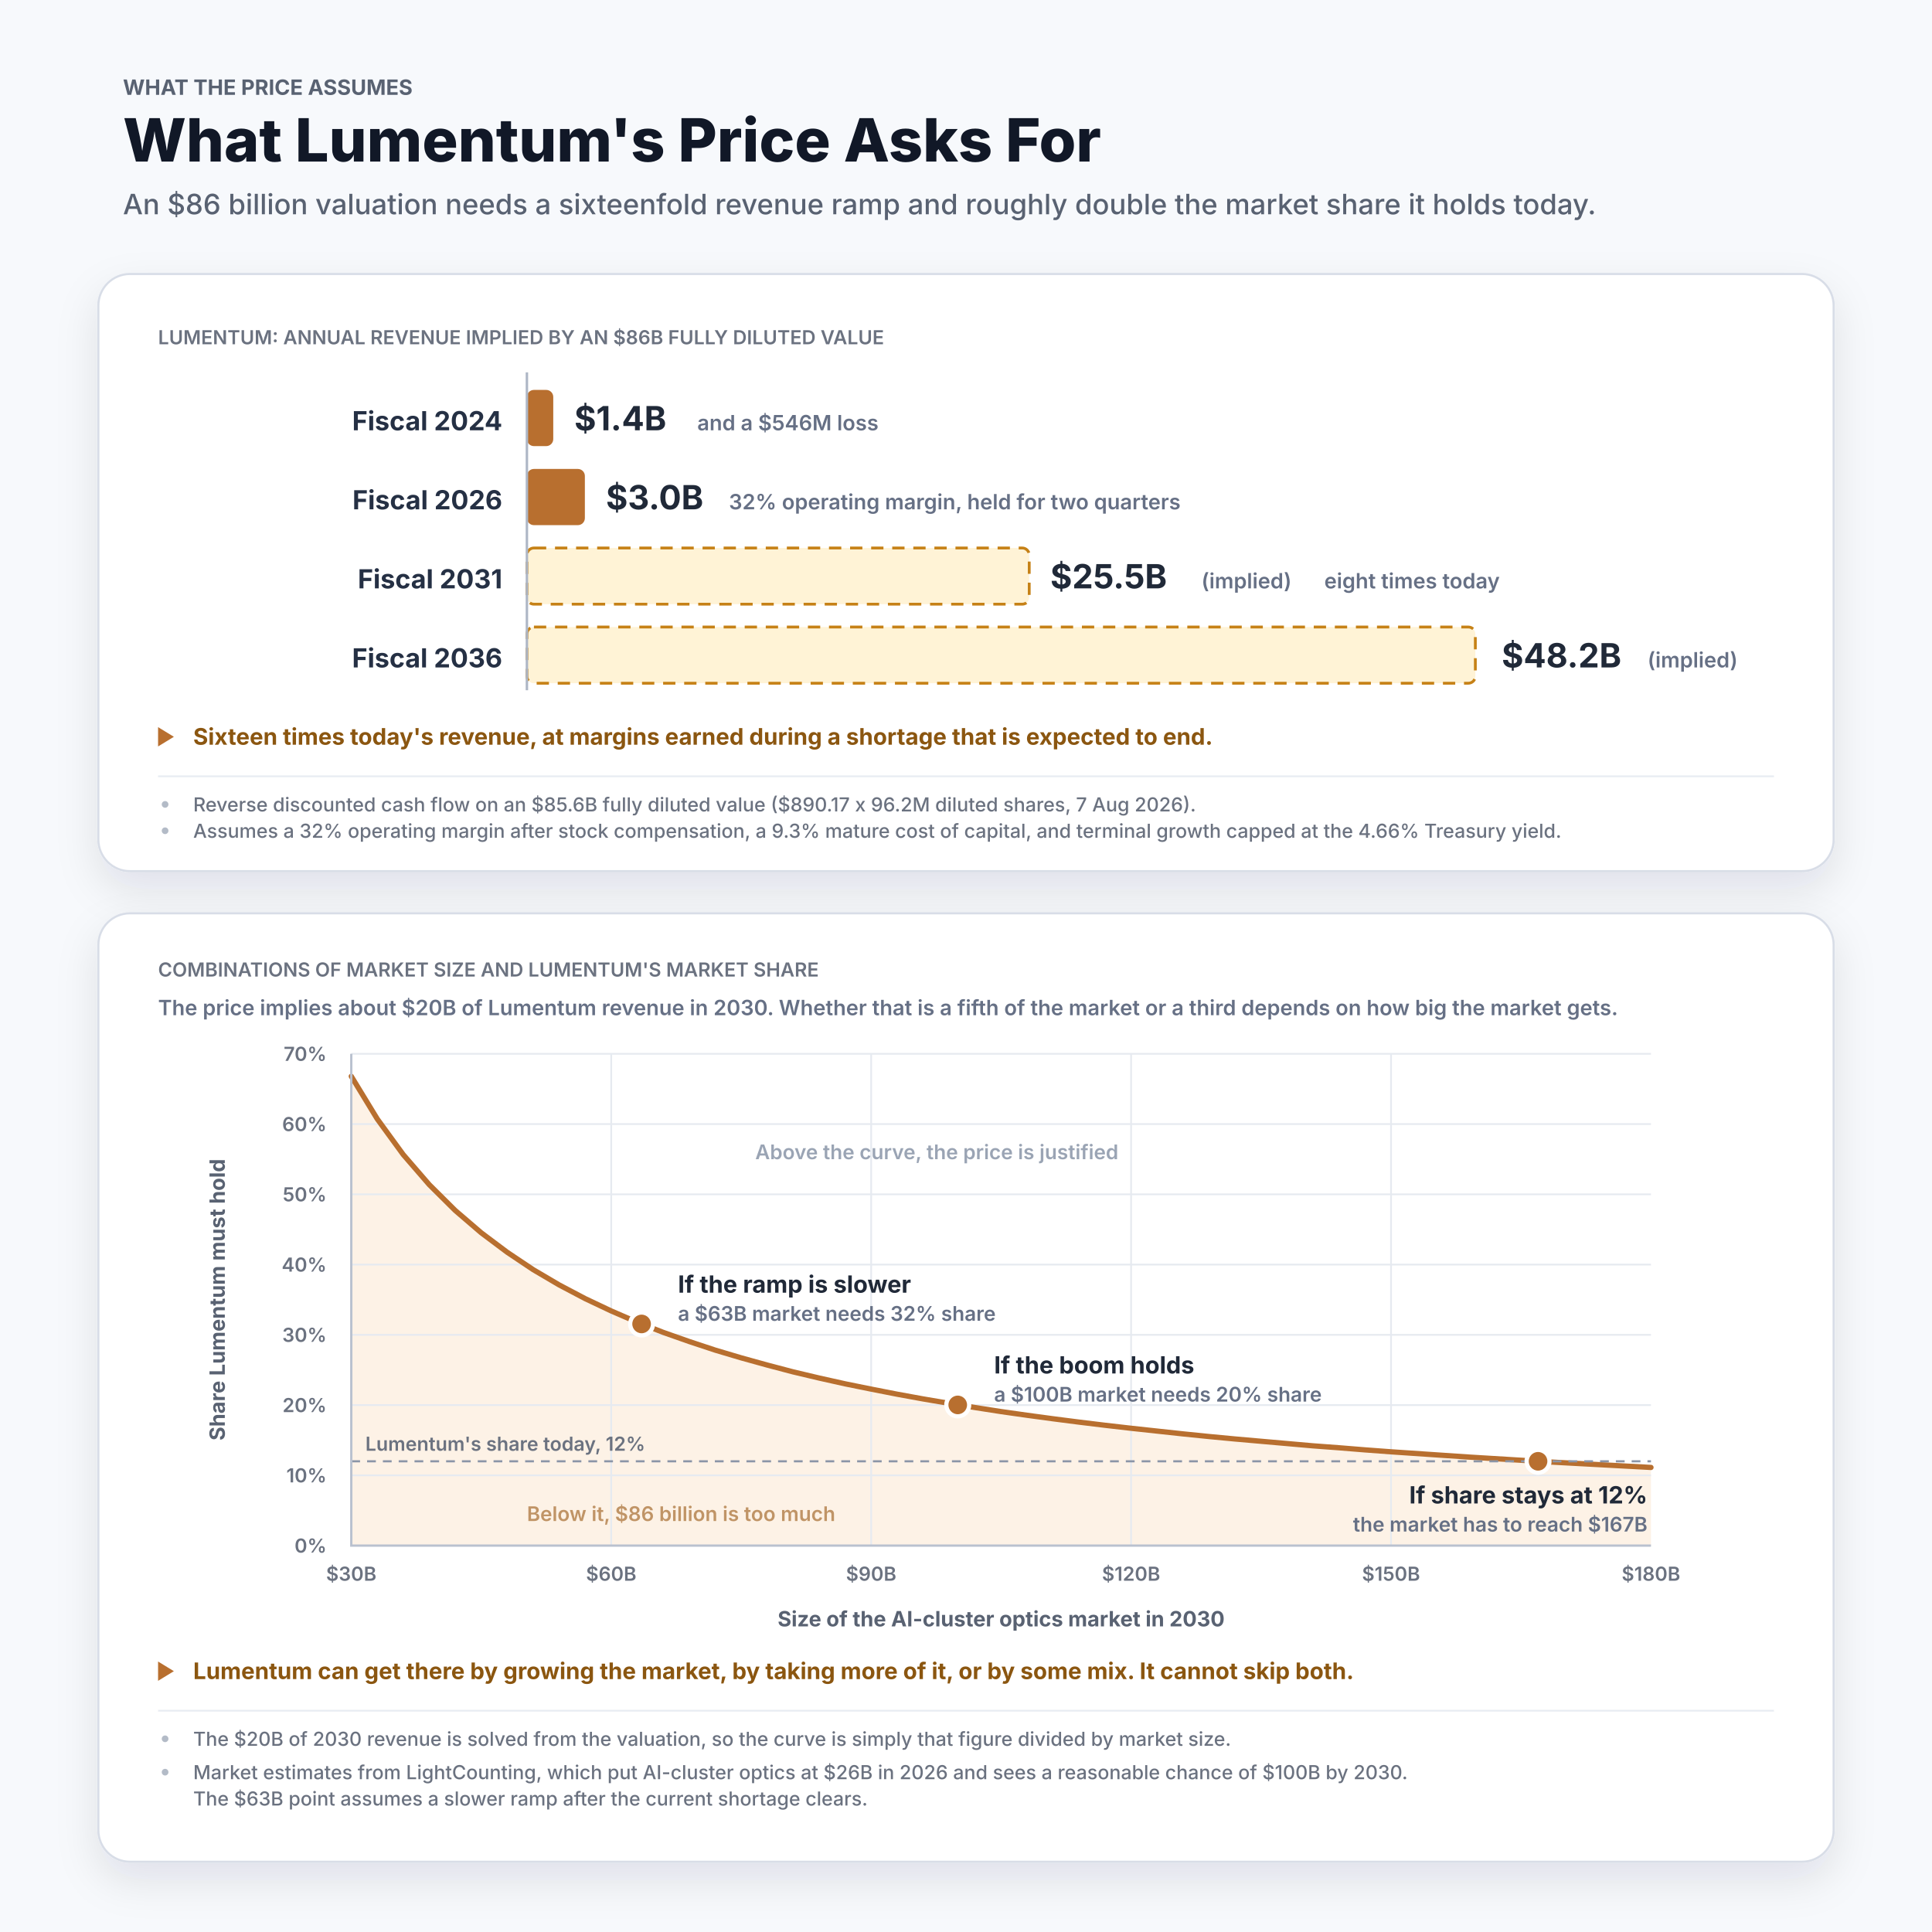
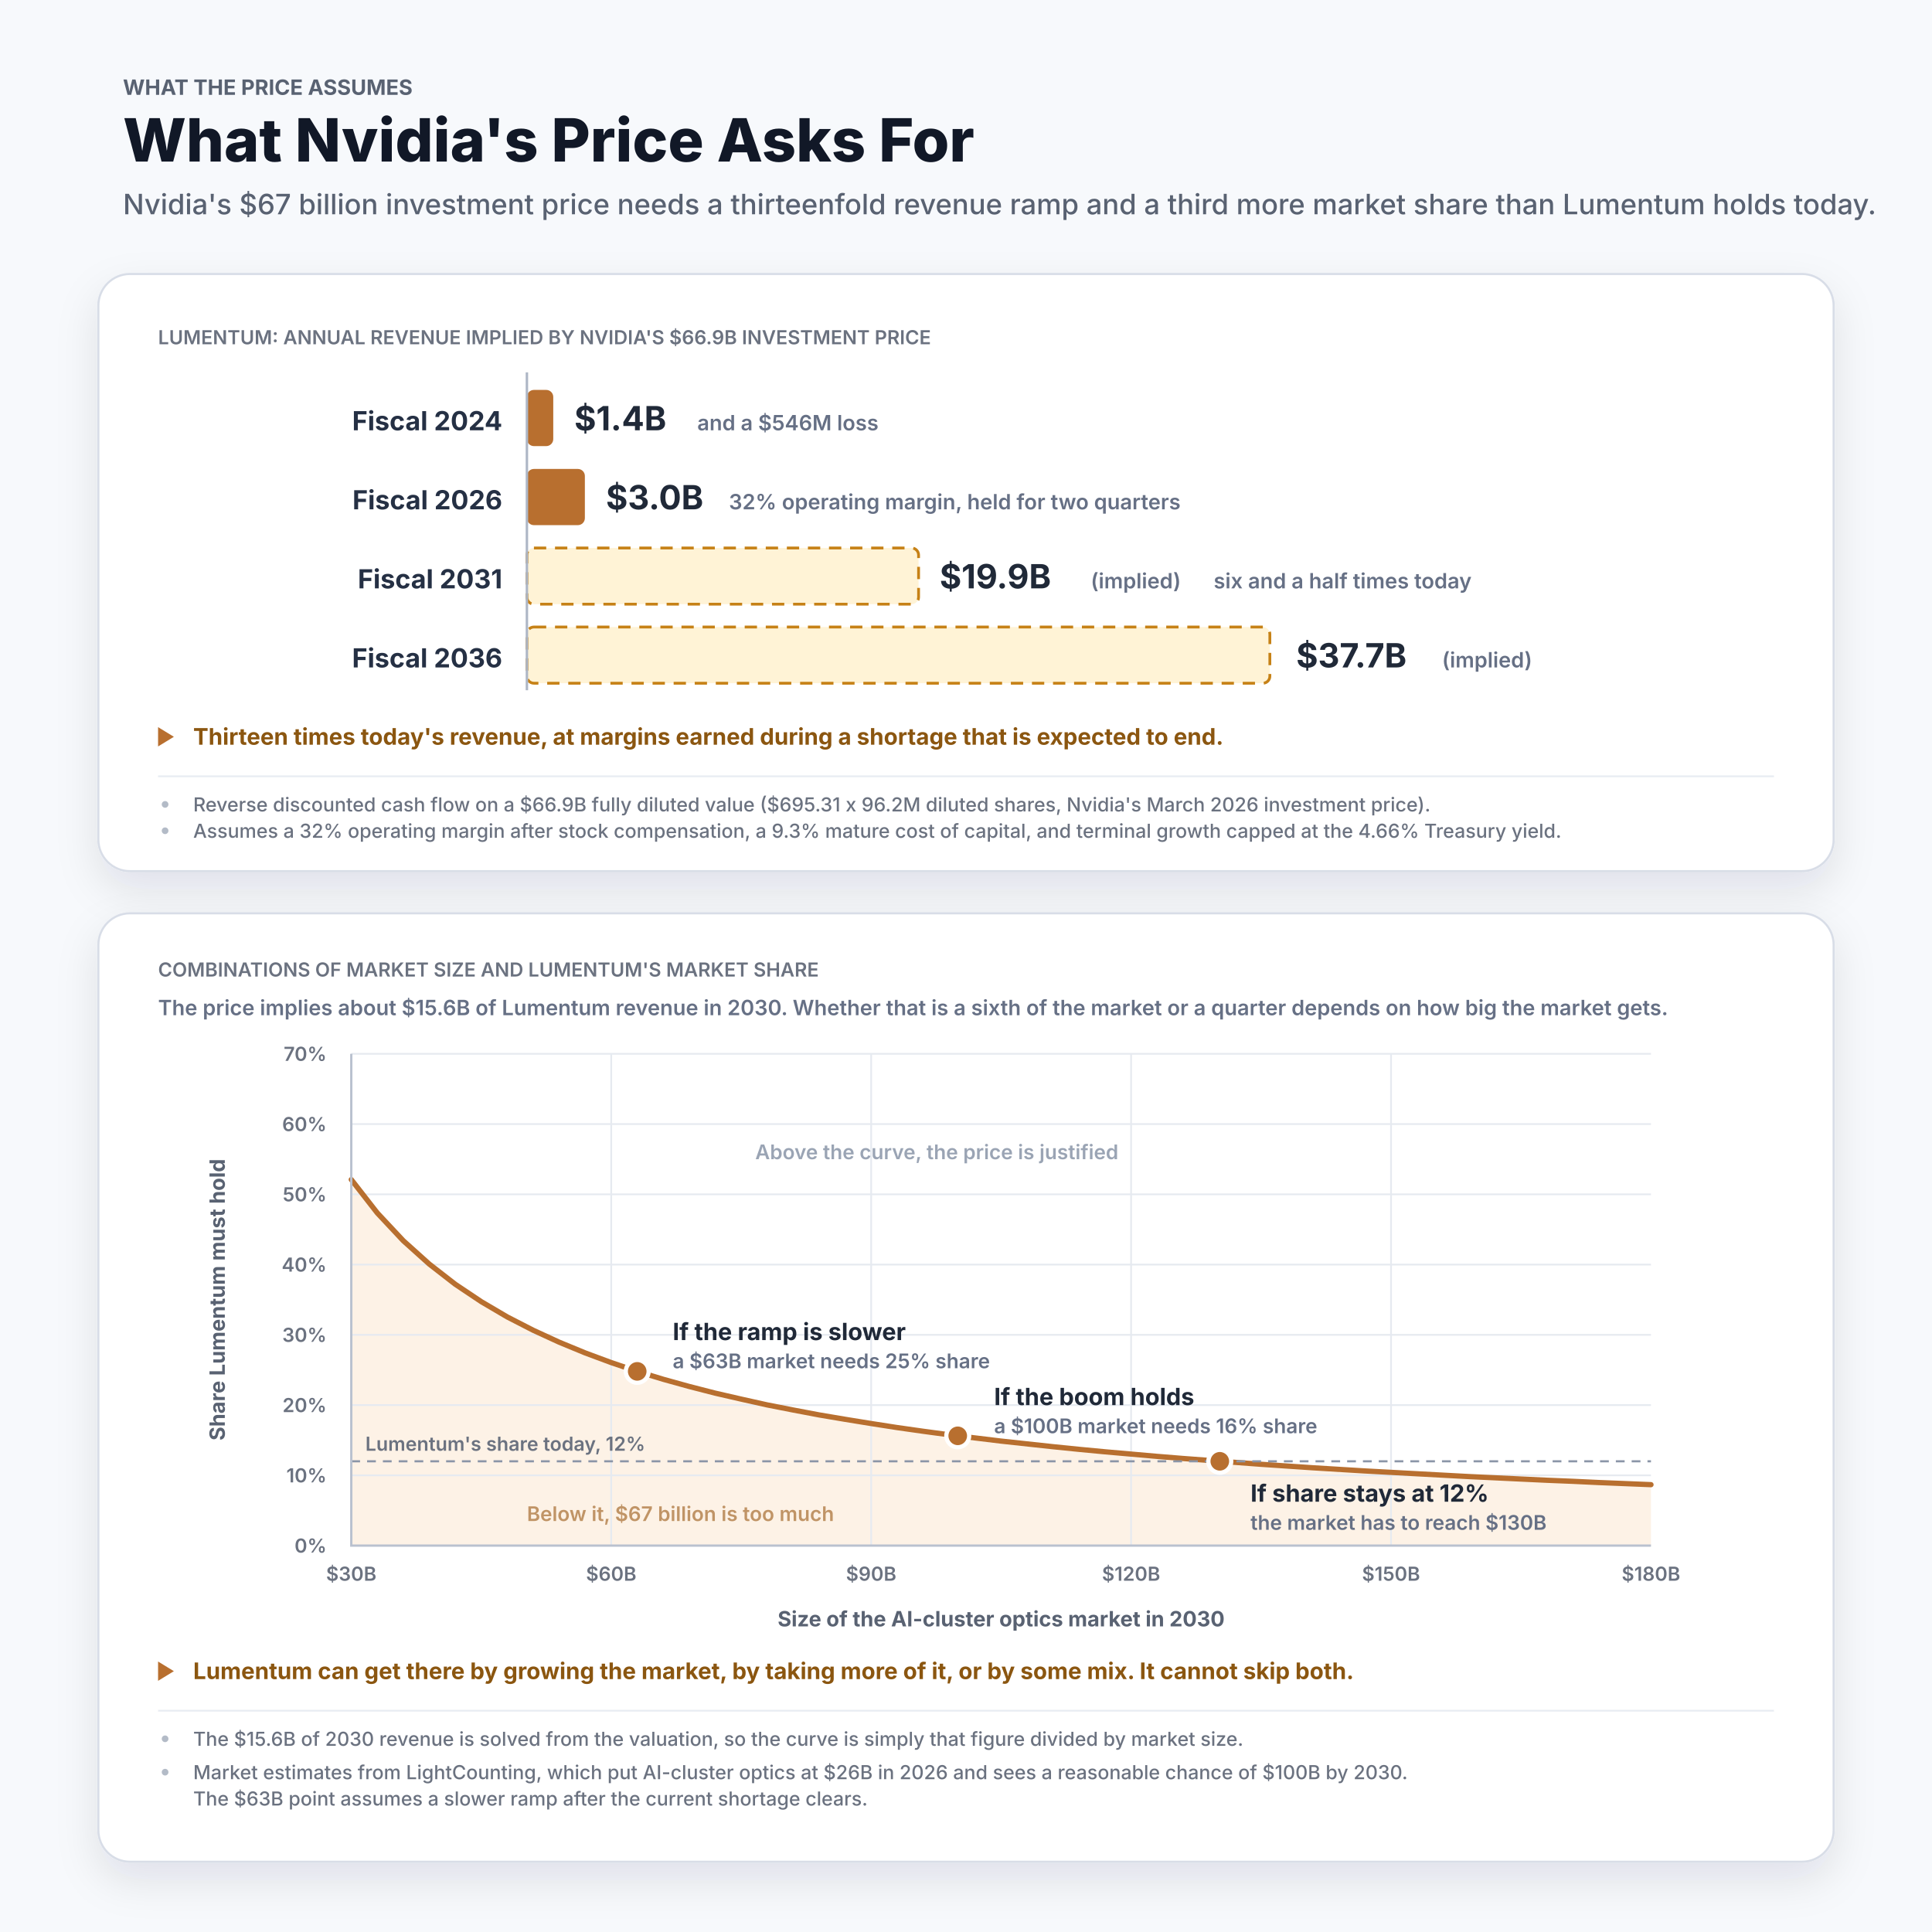
<svg xmlns="http://www.w3.org/2000/svg" width="1100" height="1100" viewBox="0 0 1100 1100" role="img">
  <defs>
    <filter id="soft-shadow" x="-8%" y="-12%" width="116%" height="132%">
      <feDropShadow dx="0" dy="10" stdDeviation="12" flood-color="#172033" flood-opacity="0.10" />
    </filter>
  </defs>
  <style>
    svg {
      background: #f7f9fc;
      color: #172033;
      font-family: Inter, ui-sans-serif, system-ui, -apple-system, BlinkMacSystemFont, "Segoe UI", sans-serif;
      letter-spacing: 0;
    }

    .page-bg {
      fill: #f7f9fc;
    }

    .title {
      fill: #111827;
      font-size: 34px;
      font-weight: 760;
    }

    .subtitle {
      fill: #596272;
      font-size: 16px;
      font-weight: 450;
    }

    .eyebrow {
      fill: #596272;
      font-size: 12px;
      font-weight: 700;
    }

    .panel {
      fill: #ffffff;
      stroke: #d8dde7;
      stroke-width: 1.2;
      filter: url(#soft-shadow);
    }

    .bar {
      fill: #b86f2f;
    }

    .bar-implied {
      fill: #fff3d6;
      stroke: #c68116;
      stroke-width: 1.6;
      stroke-dasharray: 7 5;
    }

    .baseline {
      stroke: #aeb7c6;
      stroke-width: 1.4;
    }

    .bar-value {
      fill: #202938;
      font-size: 19px;
      font-weight: 740;
    }

    .bar-year {
      fill: #253044;
      font-size: 15px;
      font-weight: 720;
    }

    .bar-share {
      fill: #667085;
      font-size: 12px;
      font-weight: 560;
    }

    .plot-label {
      fill: #6b7280;
      font-size: 11px;
      font-weight: 620;
    }

    .callout {
      fill: #8b5610;
      font-size: 13px;
      font-weight: 680;
    }

    .footnote {
      fill: #6b7280;
      font-size: 11px;
      font-weight: 520;
    }
  </style>
  <rect class="page-bg" width="1100" height="1100" />
  <text class="eyebrow" x="70" y="54">WHAT THE PRICE ASSUMES</text>
-   <text class="title" x="70" y="92">What Lumentum's Price Asks For</text>
-   <text class="subtitle" x="70" y="122">An $86 billion valuation needs a sixteenfold revenue ramp and roughly double the market share it holds today.</text>
+   <text class="title" x="70" y="92">What Nvidia's Price Asks For</text>
+   <text class="subtitle" x="70" y="122">Nvidia's $67 billion investment price needs a thirteenfold revenue ramp and a third more market share than Lumentum holds today.</text>
  <rect class="panel" x="56" y="156" width="988" height="340" rx="18" />
-   <text class="plot-label" x="90" y="196">LUMENTUM: ANNUAL REVENUE IMPLIED BY AN $86B FULLY DILUTED VALUE</text>
+   <text class="plot-label" x="90" y="196">LUMENTUM: ANNUAL REVENUE IMPLIED BY NVIDIA'S $66.9B INVESTMENT PRICE</text>
  <g>
    <text class="bar-year" x="286" y="245" text-anchor="end">Fiscal 2024</text>
    <rect class="bar" x="300" y="222" width="15" height="32" rx="4" />
    <text class="bar-value" x="327" y="245">$1.4B</text>
    <text class="bar-share" x="397" y="245">and a $546M loss</text>
    <text class="bar-year" x="286" y="290" text-anchor="end">Fiscal 2026</text>
    <rect class="bar" x="300" y="267" width="33" height="32" rx="4" />
    <text class="bar-value" x="345" y="290">$3.0B</text>
    <text class="bar-share" x="415" y="290">32% operating margin, held for two quarters</text>
    <text class="bar-year" x="286" y="335" text-anchor="end">Fiscal 2031</text>
-     <rect class="bar-implied" x="300" y="312" width="286" height="32" rx="4" />
-     <text class="bar-value" x="598" y="335">$25.5B</text>
-     <text class="bar-share" x="684" y="335">(implied)</text>
-     <text class="bar-share" x="754" y="335">eight times today</text>
+     <rect class="bar-implied" x="300" y="312" width="223" height="32" rx="4" />
+     <text class="bar-value" x="535" y="335">$19.9B</text>
+     <text class="bar-share" x="621" y="335">(implied)</text>
+     <text class="bar-share" x="691" y="335">six and a half times today</text>
    <text class="bar-year" x="286" y="380" text-anchor="end">Fiscal 2036</text>
-     <rect class="bar-implied" x="300" y="357" width="540" height="32" rx="4" />
-     <text class="bar-value" x="855" y="380">$48.2B</text>
-     <text class="bar-share" x="938" y="380">(implied)</text>
+     <rect class="bar-implied" x="300" y="357" width="423" height="32" rx="4" />
+     <text class="bar-value" x="738" y="380">$37.7B</text>
+     <text class="bar-share" x="821" y="380">(implied)</text>
    <path class="baseline" d="M300 212 V393" />
  </g>
  <path fill="#b86f2f" stroke="none" d="M90 414 L99 419.5 L90 425 Z" />
-   <text class="callout" x="110" y="424">Sixteen times today's revenue, at margins earned during a shortage that is expected to end.</text>
+   <text class="callout" x="110" y="424">Thirteen times today's revenue, at margins earned during a shortage that is expected to end.</text>
  <path fill="none" stroke="#e8ecf2" stroke-width="1" d="M90 442 H1010" />
  <circle cx="94" cy="458" r="1.9" fill="#b3bbc7" />
-   <text class="footnote" x="110" y="462">Reverse discounted cash flow on an $85.6B fully diluted value ($890.17 x 96.2M diluted shares, 7 Aug 2026).</text>
+   <text class="footnote" x="110" y="462">Reverse discounted cash flow on a $66.9B fully diluted value ($695.31 x 96.2M diluted shares, Nvidia's March 2026 investment price).</text>
  <circle cx="94" cy="473" r="1.9" fill="#b3bbc7" />
  <text class="footnote" x="110" y="477">Assumes a 32% operating margin after stock compensation, a 9.3% mature cost of capital, and terminal growth capped at the 4.66% Treasury yield.</text>
  <rect class="panel" x="56" y="520" width="988" height="540" rx="18" />
  <text class="plot-label" x="90" y="556">COMBINATIONS OF MARKET SIZE AND LUMENTUM'S MARKET SHARE</text>
-   <text class="bar-share" x="90" y="578">The price implies about $20B of Lumentum revenue in 2030. Whether that is a fifth of the market or a third depends on how big the market gets.</text>
-   <path fill="#fdf2e6" stroke="none" d="M 200.0 612.8 L 237.0 666.3 L 274.0 701.9 L 311.0 727.3 L 348.0 746.4 L 385.0 761.3 L 422.0 773.1 L 459.0 782.9 L 496.0 790.9 L 533.0 797.8 L 570.0 803.7 L 607.0 808.8 L 644.0 813.2 L 681.0 817.1 L 718.0 820.6 L 755.0 823.8 L 792.0 826.6 L 829.0 829.1 L 866.0 831.4 L 903.0 833.5 L 940.0 835.5 L 940.0 880.0 L 200.0 880.0 Z" />
+   <text class="bar-share" x="90" y="578">The price implies about $15.6B of Lumentum revenue in 2030. Whether that is a sixth of the market or a quarter depends on how big the market gets.</text>
+   <path fill="#fdf2e6" stroke="none" d="M 200.0 671.6 L 237.0 713.3 L 274.0 741.1 L 311.0 760.9 L 348.0 775.8 L 385.0 787.4 L 422.0 796.6 L 459.0 804.2 L 496.0 810.5 L 533.0 815.9 L 570.0 820.5 L 607.0 824.4 L 644.0 827.9 L 681.0 831.0 L 718.0 833.7 L 755.0 836.1 L 792.0 838.3 L 829.0 840.3 L 866.0 842.1 L 903.0 843.8 L 940.0 845.3 L 940.0 880.0 L 200.0 880.0 Z" />
  <path fill="none" stroke="#e6eaf0" stroke-width="1" d="M200 840 H940 M200 800 H940 M200 760 H940 M200 720 H940 M200 680 H940 M200 640 H940 M200 600 H940" />
  <path fill="none" stroke="#e6eaf0" stroke-width="1" d="M348 600 V880 M496 600 V880 M644 600 V880 M792 600 V880" />
-   <path fill="none" stroke="#b86f2f" stroke-width="3" stroke-linejoin="round" stroke-linecap="round" d="M 200.0 612.8 L 214.8 637.1 L 229.6 657.4 L 244.4 674.5 L 259.2 689.2 L 274.0 701.9 L 288.8 713.0 L 303.6 722.9 L 318.4 731.6 L 333.2 739.4 L 348.0 746.4 L 362.8 752.8 L 377.6 758.6 L 392.4 763.8 L 407.2 768.7 L 422.0 773.1 L 436.8 777.2 L 451.6 781.1 L 466.4 784.6 L 481.2 787.9 L 496.0 790.9 L 510.8 793.8 L 525.6 796.5 L 540.4 799.0 L 555.2 801.4 L 570.0 803.7 L 584.8 805.8 L 599.6 807.8 L 614.4 809.7 L 629.2 811.5 L 644.0 813.2 L 658.8 814.8 L 673.6 816.4 L 688.4 817.9 L 703.2 819.3 L 718.0 820.6 L 732.8 821.9 L 747.6 823.2 L 762.4 824.3 L 777.2 825.5 L 792.0 826.6 L 806.8 827.6 L 821.6 828.6 L 836.4 829.6 L 851.2 830.5 L 866.0 831.4 L 880.8 832.3 L 895.6 833.1 L 910.4 833.9 L 925.2 834.7 L 940.0 835.5" />
+   <path fill="none" stroke="#b86f2f" stroke-width="3" stroke-linejoin="round" stroke-linecap="round" d="M 200.0 671.6 L 214.8 690.6 L 229.6 706.4 L 244.4 719.7 L 259.2 731.2 L 274.0 741.1 L 288.8 749.8 L 303.6 757.4 L 318.4 764.2 L 333.2 770.3 L 348.0 775.8 L 362.8 780.8 L 377.6 785.3 L 392.4 789.4 L 407.2 793.2 L 422.0 796.6 L 436.8 799.9 L 451.6 802.8 L 466.4 805.6 L 481.2 808.1 L 496.0 810.5 L 510.8 812.8 L 525.6 814.9 L 540.4 816.9 L 555.2 818.7 L 570.0 820.5 L 584.8 822.1 L 599.6 823.7 L 614.4 825.2 L 629.2 826.6 L 644.0 827.9 L 658.8 829.2 L 673.6 830.4 L 688.4 831.5 L 703.2 832.6 L 718.0 833.7 L 732.8 834.7 L 747.6 835.7 L 762.4 836.6 L 777.2 837.5 L 792.0 838.3 L 806.8 839.1 L 821.6 839.9 L 836.4 840.7 L 851.2 841.4 L 866.0 842.1 L 880.8 842.8 L 895.6 843.4 L 910.4 844.1 L 925.2 844.7 L 940.0 845.3" />
  <path fill="none" stroke="#8b95a7" stroke-width="1.2" stroke-dasharray="5 4" d="M200 832 H940" />
  <text x="208" y="826" fill="#6b7280" font-size="11" font-weight="600">Lumentum's share today, 12%</text>
  <path fill="none" stroke="#b9c1cf" stroke-width="1.3" d="M200 600 V880 H940" />
  <g fill="#6b7280" font-size="11" font-weight="600" text-anchor="middle">
    <text x="200" y="900">$30B</text>
    <text x="348" y="900">$60B</text>
    <text x="496" y="900">$90B</text>
    <text x="644" y="900">$120B</text>
    <text x="792" y="900">$150B</text>
    <text x="940" y="900">$180B</text>
  </g>
  <text x="570" y="926" fill="#596272" font-size="12" font-weight="700" text-anchor="middle">Size of the AI-cluster optics market in 2030</text>
  <g fill="#6b7280" font-size="11" font-weight="600" text-anchor="end">
    <text x="186" y="884">0%</text>
    <text x="186" y="844">10%</text>
    <text x="186" y="804">20%</text>
    <text x="186" y="764">30%</text>
    <text x="186" y="724">40%</text>
    <text x="186" y="684">50%</text>
    <text x="186" y="644">60%</text>
    <text x="186" y="604">70%</text>
  </g>
  <text x="128" y="740" fill="#596272" font-size="12" font-weight="700" text-anchor="middle" transform="rotate(-90 128 740)">Share Lumentum must hold</text>
  <text x="430" y="660" fill="#9aa4b4" font-size="11.5" font-weight="640">Above the curve, the price is justified</text>
-   <text x="300" y="866" fill="#c09466" font-size="11.5" font-weight="640">Below it, $86 billion is too much</text>
-   <circle cx="365.3" cy="753.8" r="6.5" fill="#b86f2f" stroke="#ffffff" stroke-width="2.4" />
-   <text x="386" y="736" fill="#202938" font-size="13.5" font-weight="730">If the ramp is slower</text>
-   <text x="386" y="752" fill="#667085" font-size="11.5" font-weight="560">a $63B market needs 32% share</text>
-   <circle cx="545.3" cy="799.9" r="6.5" fill="#b86f2f" stroke="#ffffff" stroke-width="2.4" />
-   <text x="566" y="782" fill="#202938" font-size="13.5" font-weight="730">If the boom holds</text>
-   <text x="566" y="798" fill="#667085" font-size="11.5" font-weight="560">a $100B market needs 20% share</text>
-   <circle cx="875.7" cy="832.0" r="6.5" fill="#b86f2f" stroke="#ffffff" stroke-width="2.4" />
-   <text x="938" y="856" fill="#202938" font-size="13.5" font-weight="730" text-anchor="end">If share stays at 12%</text>
-   <text x="938" y="872" fill="#667085" font-size="11.5" font-weight="560" text-anchor="end">the market has to reach $167B</text>
+   <text x="300" y="866" fill="#c09466" font-size="11.5" font-weight="640">Below it, $67 billion is too much</text>
+   <circle cx="362.8" cy="780.8" r="6.5" fill="#b86f2f" stroke="#ffffff" stroke-width="2.4" />
+   <text x="383" y="763" fill="#202938" font-size="13.5" font-weight="730">If the ramp is slower</text>
+   <text x="383" y="779" fill="#667085" font-size="11.5" font-weight="560">a $63B market needs 25% share</text>
+   <circle cx="545.3" cy="817.5" r="6.5" fill="#b86f2f" stroke="#ffffff" stroke-width="2.4" />
+   <text x="566" y="800" fill="#202938" font-size="13.5" font-weight="730">If the boom holds</text>
+   <text x="566" y="816" fill="#667085" font-size="11.5" font-weight="560">a $100B market needs 16% share</text>
+   <circle cx="694.5" cy="832.0" r="6.5" fill="#b86f2f" stroke="#ffffff" stroke-width="2.4" />
+   <text x="712" y="855" fill="#202938" font-size="13.5" font-weight="730">If share stays at 12%</text>
+   <text x="712" y="871" fill="#667085" font-size="11.5" font-weight="560">the market has to reach $130B</text>
  <path fill="#b86f2f" stroke="none" d="M90 946 L99 951.5 L90 957 Z" />
  <text class="callout" x="110" y="956">Lumentum can get there by growing the market, by taking more of it, or by some mix. It cannot skip both.</text>
  <path fill="none" stroke="#e8ecf2" stroke-width="1" d="M90 974 H1010" />
  <circle cx="94" cy="990" r="1.9" fill="#b3bbc7" />
-   <text class="footnote" x="110" y="994">The $20B of 2030 revenue is solved from the valuation, so the curve is simply that figure divided by market size.</text>
+   <text class="footnote" x="110" y="994">The $15.6B of 2030 revenue is solved from the valuation, so the curve is simply that figure divided by market size.</text>
  <circle cx="94" cy="1009" r="1.9" fill="#b3bbc7" />
  <text class="footnote" x="110" y="1013">Market estimates from LightCounting, which put AI-cluster optics at $26B in 2026 and sees a reasonable chance of $100B by 2030.<tspan x="110" dy="15">The $63B point assumes a slower ramp after the current shortage clears.</tspan>
  </text>
</svg>
